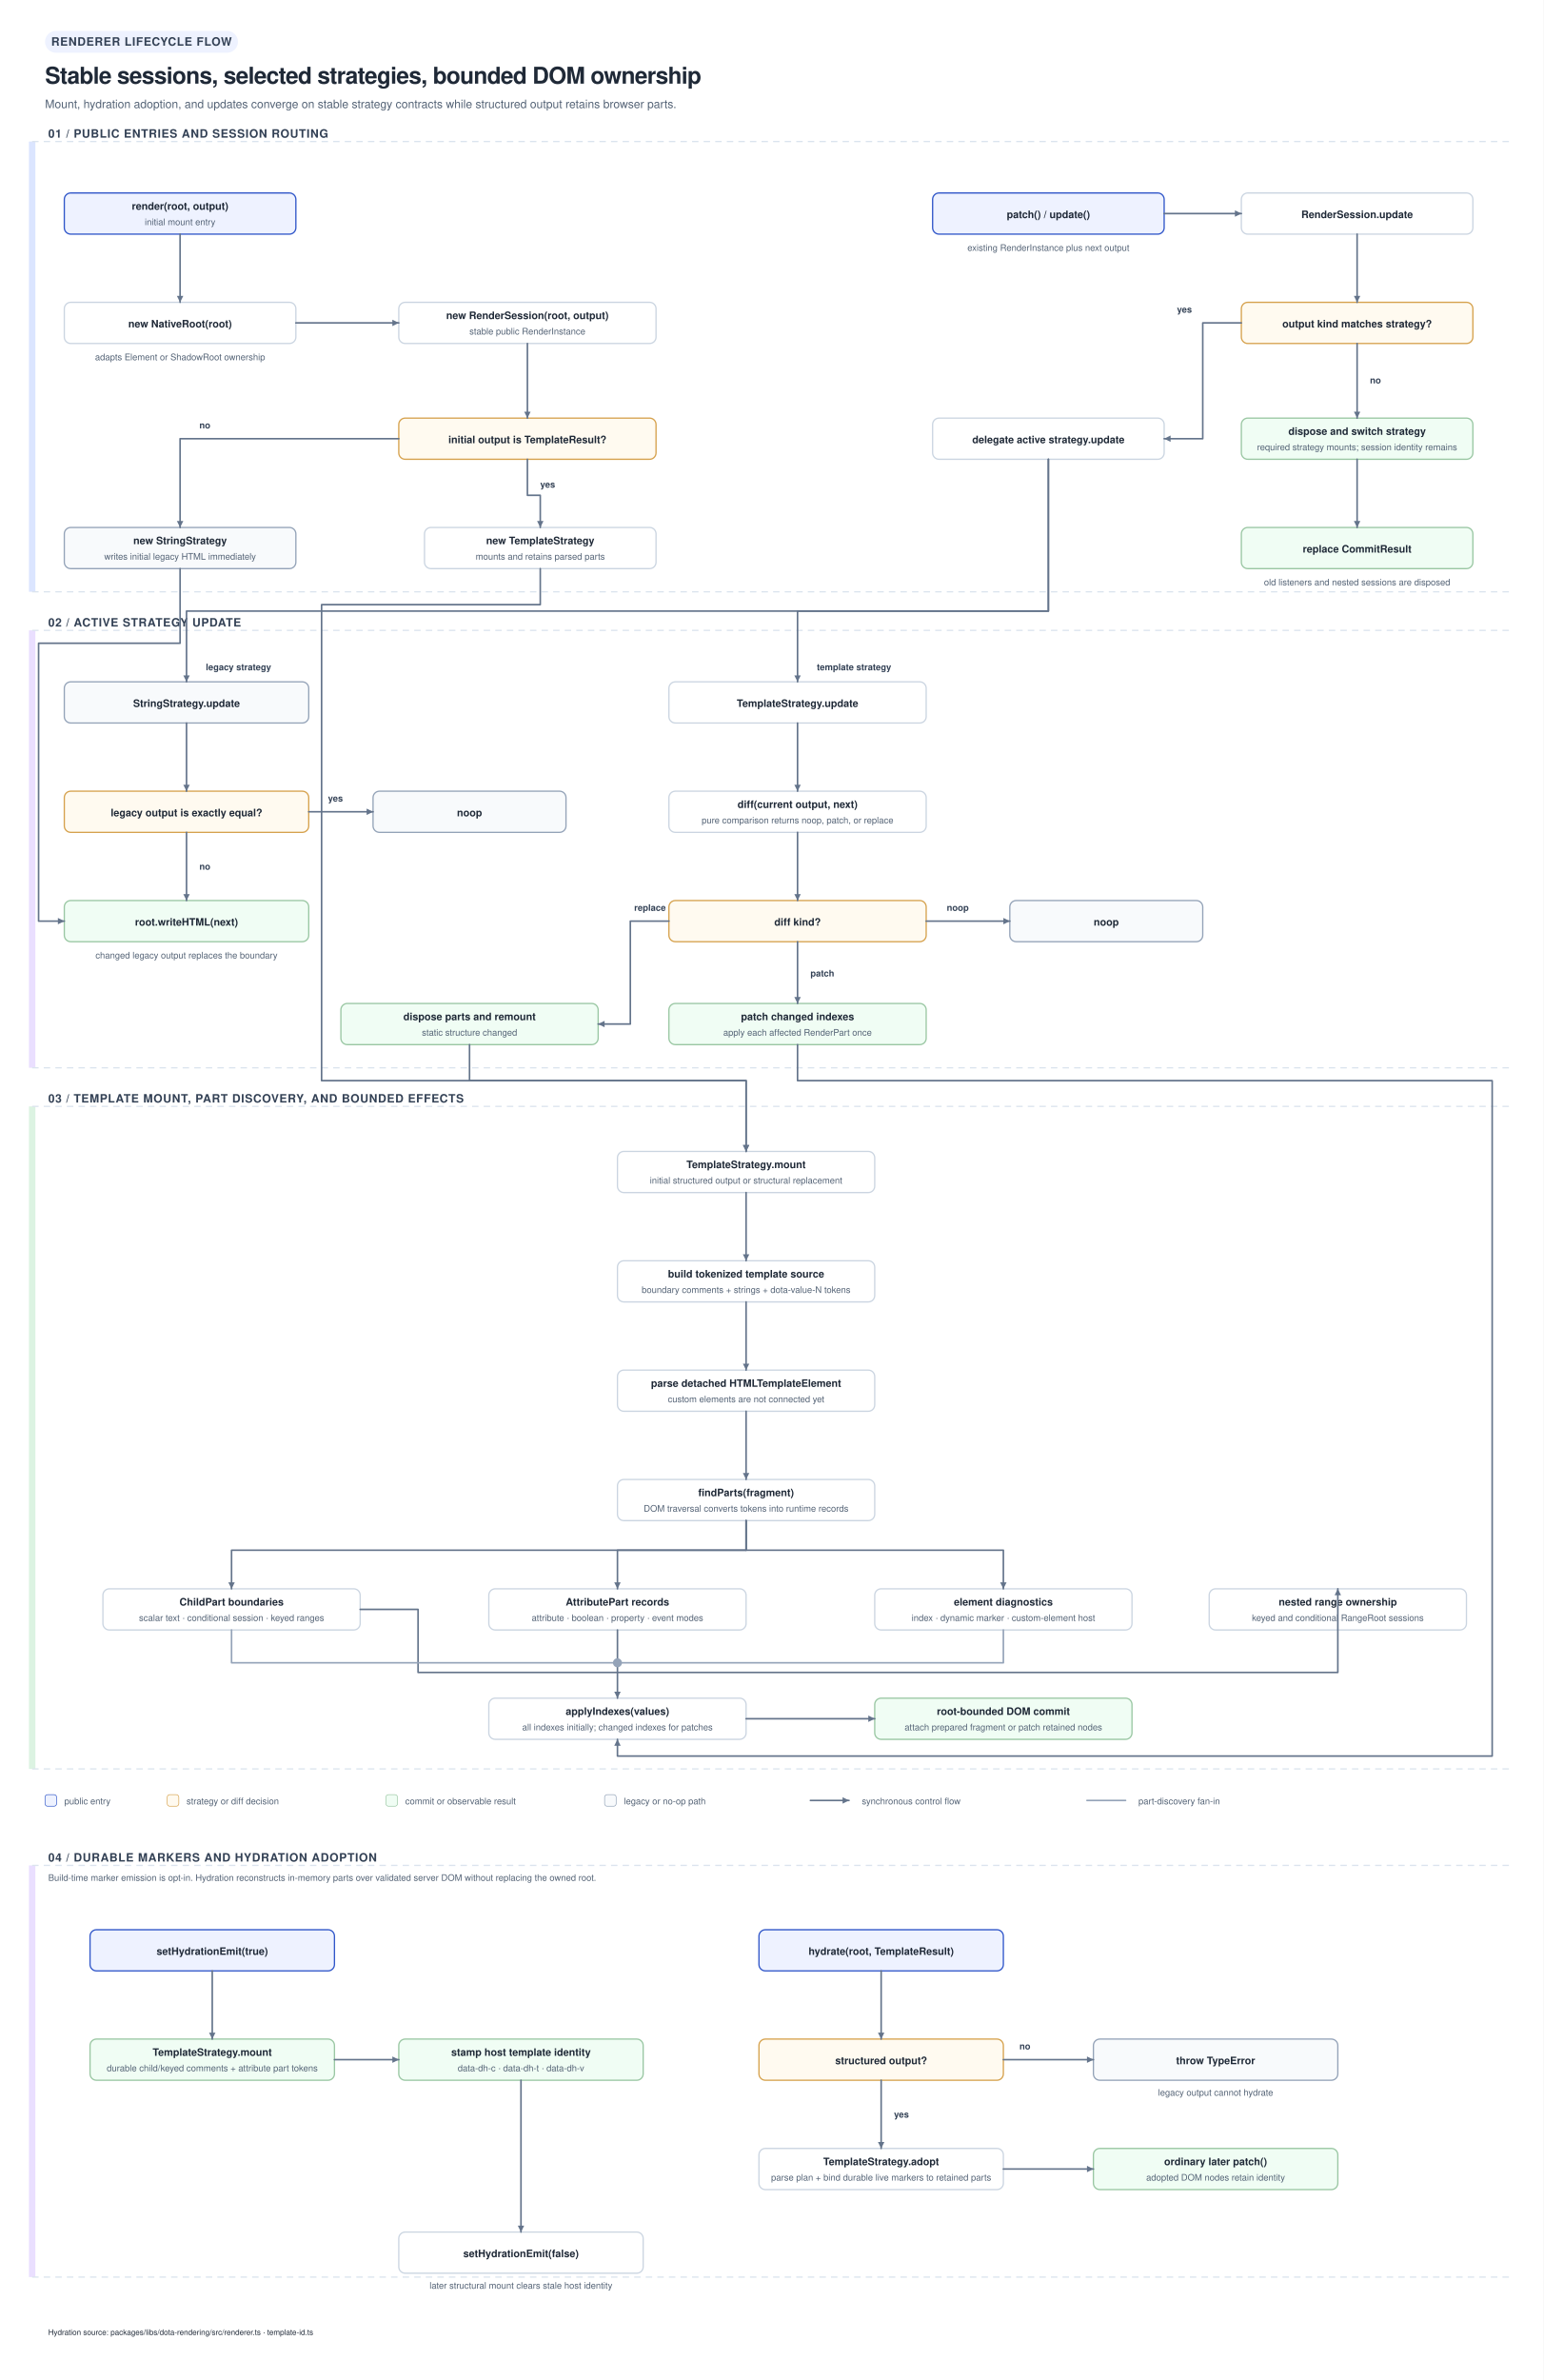
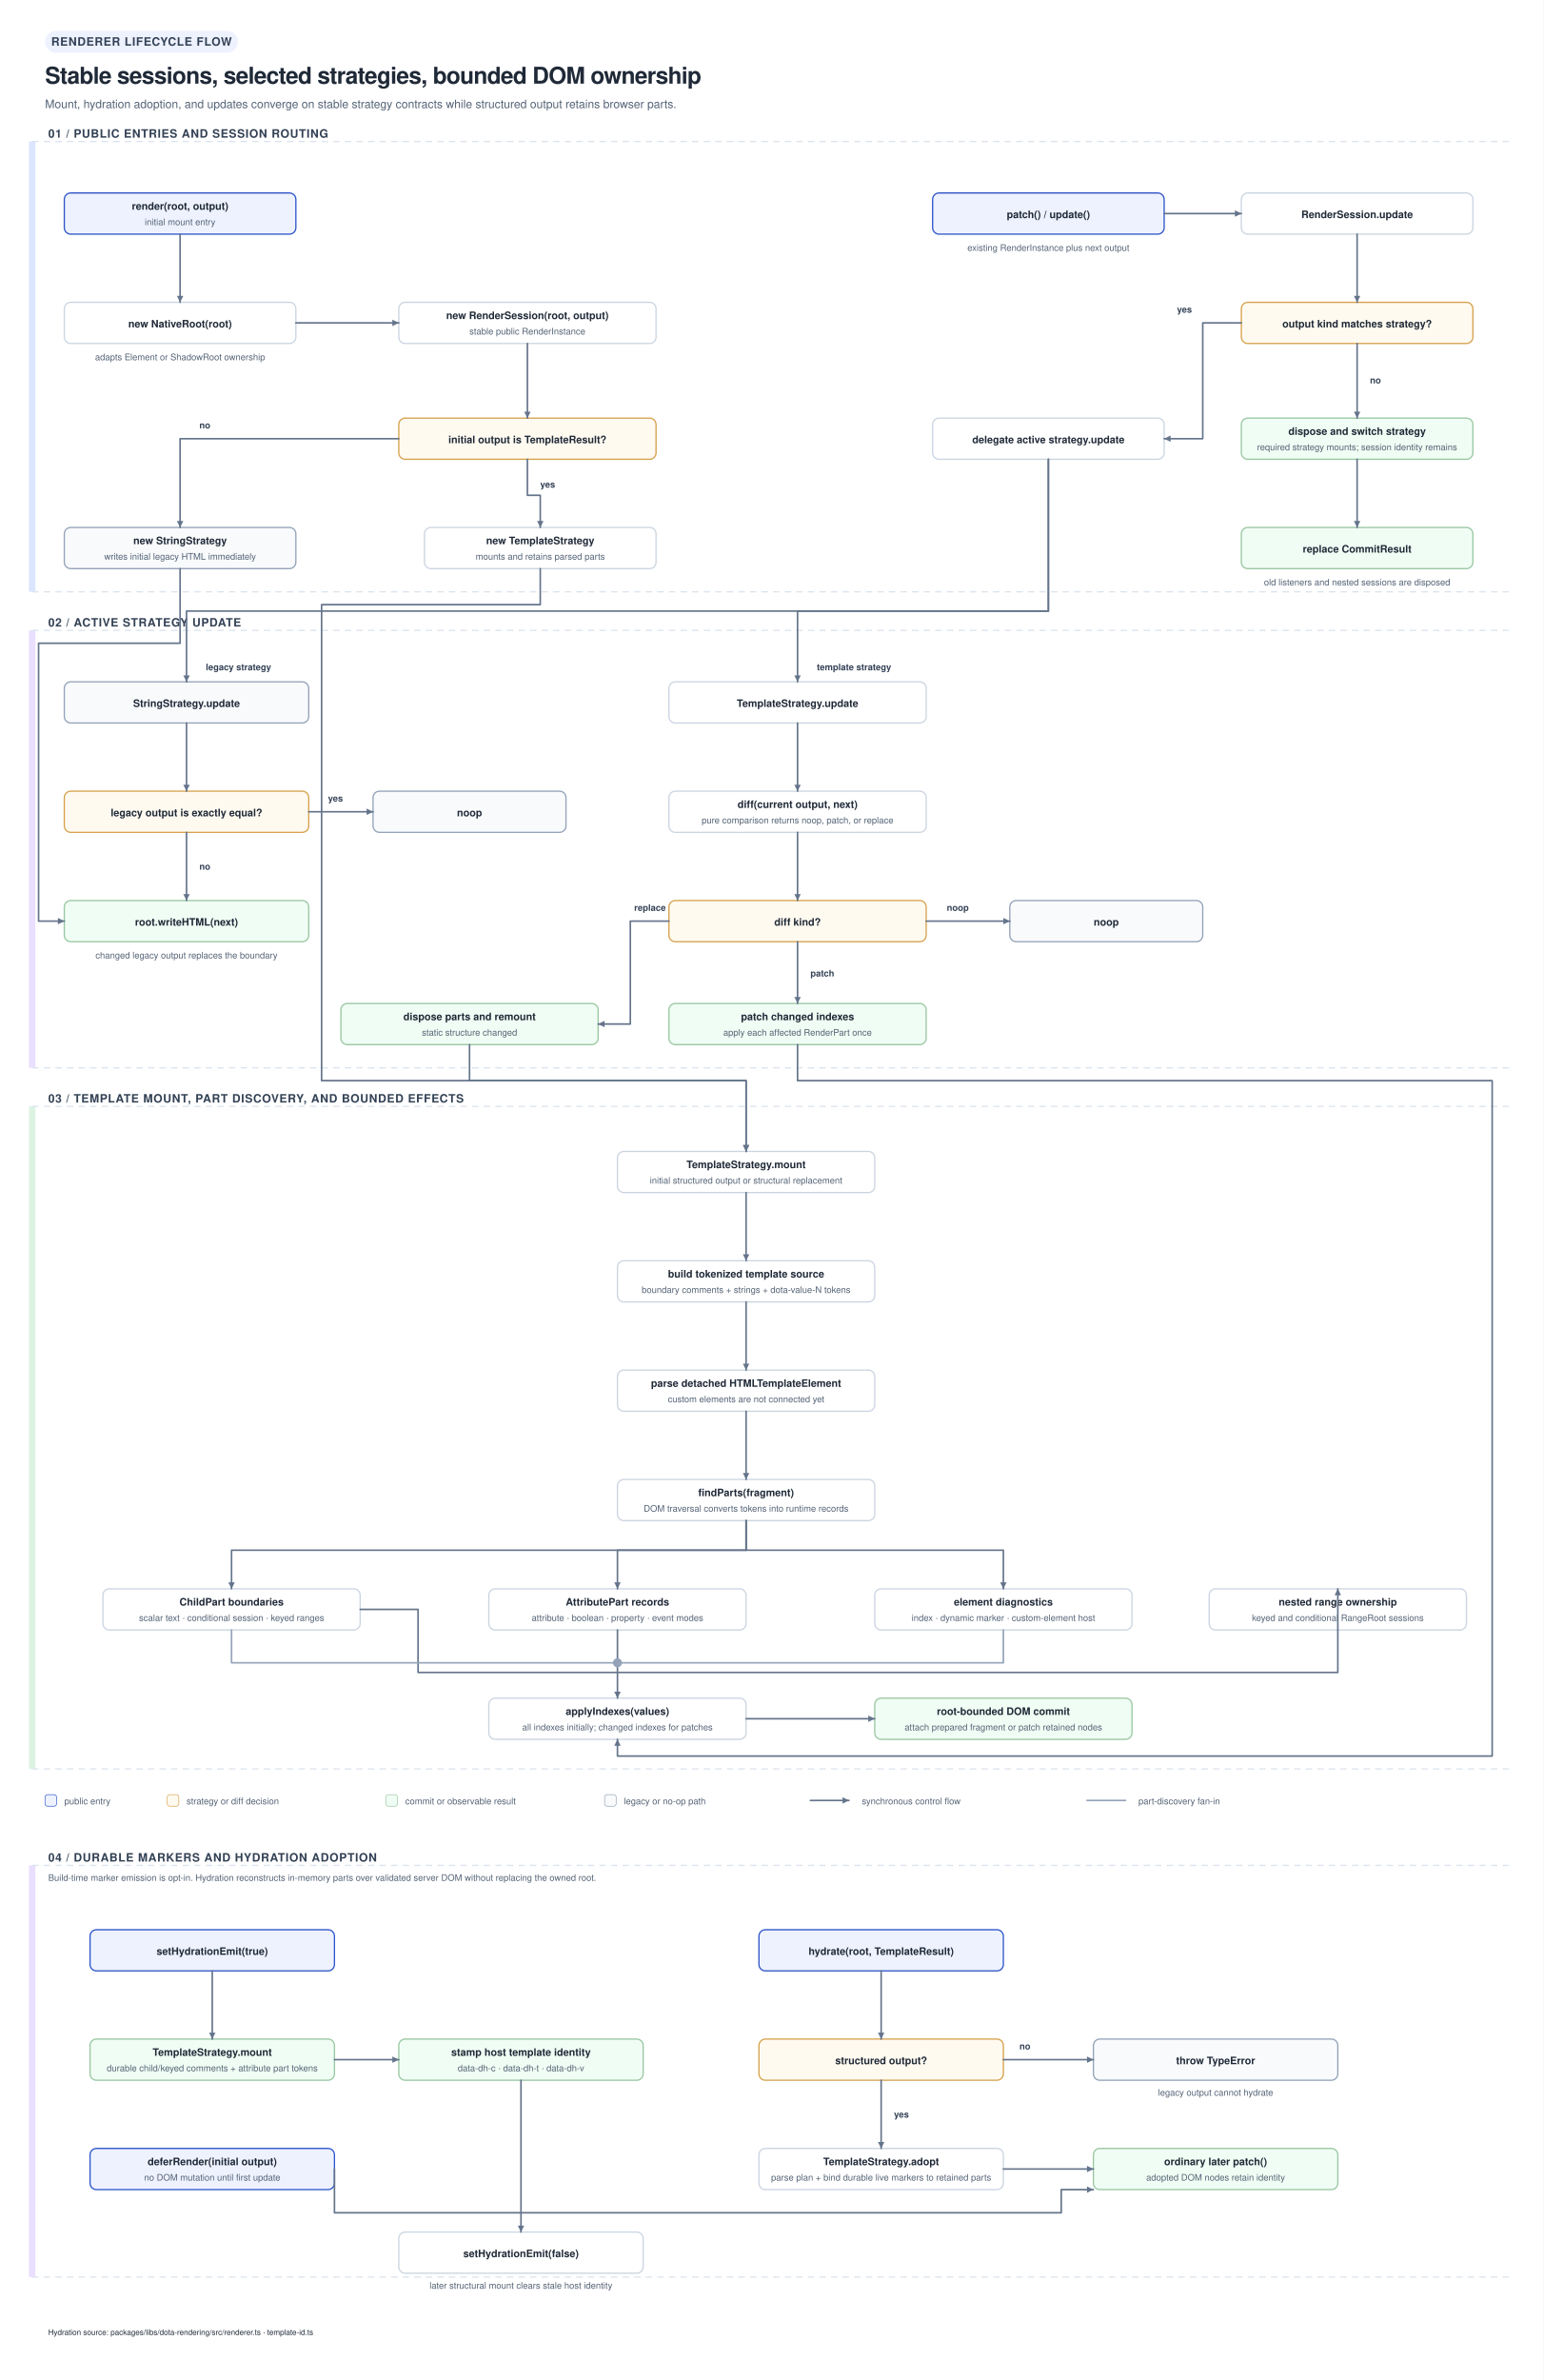
<svg xmlns="http://www.w3.org/2000/svg" viewBox="0 0 2400 3700" width="2400" height="3700" role="img" aria-labelledby="diagram-title diagram-desc">
  <defs>
    <marker id="arrow" viewBox="0 0 10 10" refX="10" refY="5" markerWidth="10" markerHeight="10" orient="auto" markerUnits="userSpaceOnUse">
      <path d="M 0 0 L 10 5 L 0 10 z" fill="#64748b" />
    </marker>
    <style>
      svg { background: #ffffff; text-rendering: geometricPrecision; }
      text { font-family: "DM Sans", "Poppins", Helvetica, Arial, sans-serif; fill: #1f2937; }
      .title { font-size: 36px; font-weight: 700; letter-spacing: -0.025em; }
      .subtitle { font-size: 18px; fill: #526174; }
      .section { font-size: 18px; font-weight: 700; letter-spacing: 0.05em; fill: #334155; }
      .label { font-size: 16px; font-weight: 700; }
      .note { font-size: 14px; fill: #526174; }
      .branch { font-size: 14px; font-weight: 700; fill: #334155; }
      .legend { font-size: 14px; fill: #526174; }
      .card { fill: #ffffff; stroke: #cbd5e1; stroke-width: 2; rx: 10; }
      .entry { fill: #eef2ff; stroke: #3157c9; }
      .decision { fill: #fffaf0; stroke: #d6a24e; }
      .effect { fill: #f0fdf4; stroke: #9ac7a3; }
      .skip { fill: #f8fafc; stroke: #94a3b8; }
      .connector { fill: none; stroke: #64748b; stroke-width: 2.5; stroke-linecap: round; stroke-linejoin: round; marker-end: url(#arrow); }
      .fanin { fill: none; stroke: #94a3b8; stroke-width: 2.5; stroke-linecap: round; stroke-linejoin: round; }
      .group { fill: none; stroke: #dbe4ee; stroke-width: 2; stroke-dasharray: 10 8; }
      .rail-blue { stroke: #dbe5ff; stroke-width: 10; }
      .rail-violet { stroke: #eadfff; stroke-width: 10; }
      .rail-green { stroke: #dcf3e2; stroke-width: 10; }
    </style>
  </defs>
  <rect x="0" y="0" width="2400" height="3700" fill="#ffffff" />
  <rect x="70" y="48" width="300" height="34" rx="17" fill="#eef2ff" />
  <text x="220" y="71" text-anchor="middle" class="section" fill="#3157c9">RENDERER LIFECYCLE FLOW</text>
  <text x="70" y="130" class="title">Stable sessions, selected strategies, bounded DOM ownership</text>
  <text x="70" y="168" class="subtitle">Mount, hydration adoption, and updates converge on stable strategy contracts while structured output retains browser parts.</text>
  <line x1="50" y1="220" x2="50" y2="920" class="rail-blue" />
  <path d="M 50 220 H 2350 M 50 920 H 2350" class="group" />
  <text x="75" y="214" class="section">01 / PUBLIC ENTRIES AND SESSION ROUTING</text>
  <rect x="100" y="300" width="360" height="64" class="card entry" />
  <text x="280" y="326" text-anchor="middle" class="label">render(root, output)</text>
  <text x="280" y="350" text-anchor="middle" class="note">initial mount entry</text>
  <rect x="100" y="470" width="360" height="64" class="card" />
  <text x="280" y="509" text-anchor="middle" class="label">new NativeRoot(root)</text>
  <text x="280" y="560" text-anchor="middle" class="note">adapts Element or ShadowRoot ownership</text>
  <rect x="620" y="470" width="400" height="64" class="card" />
  <text x="820" y="496" text-anchor="middle" class="label">new RenderSession(root, output)</text>
  <text x="820" y="520" text-anchor="middle" class="note">stable public RenderInstance</text>
  <rect x="620" y="650" width="400" height="64" class="card decision" />
  <text x="820" y="689" text-anchor="middle" class="label">initial output is TemplateResult?</text>
  <rect x="100" y="820" width="360" height="64" class="card skip" />
  <text x="280" y="846" text-anchor="middle" class="label">new StringStrategy</text>
  <text x="280" y="870" text-anchor="middle" class="note">writes initial legacy HTML immediately</text>
  <rect x="660" y="820" width="360" height="64" class="card" />
  <text x="840" y="846" text-anchor="middle" class="label">new TemplateStrategy</text>
  <text x="840" y="870" text-anchor="middle" class="note">mounts and retains parsed parts</text>
  <rect x="1450" y="300" width="360" height="64" class="card entry" />
  <text x="1630" y="339" text-anchor="middle" class="label">patch() / update()</text>
  <text x="1630" y="390" text-anchor="middle" class="note">existing RenderInstance plus next output</text>
  <rect x="1930" y="300" width="360" height="64" class="card" />
  <text x="2110" y="339" text-anchor="middle" class="label">RenderSession.update</text>
  <rect x="1930" y="470" width="360" height="64" class="card decision" />
  <text x="2110" y="509" text-anchor="middle" class="label">output kind matches strategy?</text>
  <rect x="1930" y="650" width="360" height="64" class="card effect" />
  <text x="2110" y="676" text-anchor="middle" class="label">dispose and switch strategy</text>
  <text x="2110" y="700" text-anchor="middle" class="note">required strategy mounts; session identity remains</text>
  <rect x="1450" y="650" width="360" height="64" class="card" />
  <text x="1630" y="689" text-anchor="middle" class="label">delegate active strategy.update</text>
  <rect x="1930" y="820" width="360" height="64" class="card effect" />
  <text x="2110" y="859" text-anchor="middle" class="label">replace CommitResult</text>
  <text x="2110" y="910" text-anchor="middle" class="note">old listeners and nested sessions are disposed</text>
  <path d="M 280 364 V 470" class="connector" />
  <path d="M 460 502 H 620" class="connector" />
  <path d="M 820 534 V 650" class="connector" />
  <path d="M 620 682 H 280 V 820" class="connector" />
  <text x="310" y="666" class="branch">no</text>
  <path d="M 820 714 V 770 H 840 V 820" class="connector" />
  <text x="840" y="758" class="branch">yes</text>
  <path d="M 1810 332 H 1930" class="connector" />
  <path d="M 2110 364 V 470" class="connector" />
  <path d="M 2110 534 V 650" class="connector" />
  <text x="2130" y="596" class="branch">no</text>
  <path d="M 1930 502 H 1870 V 682 H 1810" class="connector" />
  <text x="1830" y="486" class="branch">yes</text>
  <path d="M 2110 714 V 820" class="connector" />
  <line x1="50" y1="980" x2="50" y2="1660" class="rail-violet" />
  <path d="M 50 980 H 2350 M 50 1660 H 2350" class="group" />
  <text x="75" y="974" class="section">02 / ACTIVE STRATEGY UPDATE</text>
  <rect x="100" y="1060" width="380" height="64" class="card skip" />
  <text x="290" y="1099" text-anchor="middle" class="label">StringStrategy.update</text>
  <rect x="100" y="1230" width="380" height="64" class="card decision" />
  <text x="290" y="1269" text-anchor="middle" class="label">legacy output is exactly equal?</text>
  <rect x="580" y="1230" width="300" height="64" class="card skip" />
  <text x="730" y="1269" text-anchor="middle" class="label">noop</text>
  <rect x="100" y="1400" width="380" height="64" class="card effect" />
  <text x="290" y="1439" text-anchor="middle" class="label">root.writeHTML(next)</text>
  <text x="290" y="1490" text-anchor="middle" class="note">changed legacy output replaces the boundary</text>
  <rect x="1040" y="1060" width="400" height="64" class="card" />
  <text x="1240" y="1099" text-anchor="middle" class="label">TemplateStrategy.update</text>
  <rect x="1040" y="1230" width="400" height="64" class="card" />
  <text x="1240" y="1256" text-anchor="middle" class="label">diff(current output, next)</text>
  <text x="1240" y="1280" text-anchor="middle" class="note">pure comparison returns noop, patch, or replace</text>
  <rect x="1040" y="1400" width="400" height="64" class="card decision" />
  <text x="1240" y="1439" text-anchor="middle" class="label">diff kind?</text>
  <rect x="1570" y="1400" width="300" height="64" class="card skip" />
  <text x="1720" y="1439" text-anchor="middle" class="label">noop</text>
  <rect x="1040" y="1560" width="400" height="64" class="card effect" />
  <text x="1240" y="1586" text-anchor="middle" class="label">patch changed indexes</text>
  <text x="1240" y="1610" text-anchor="middle" class="note">apply each affected RenderPart once</text>
  <rect x="530" y="1560" width="400" height="64" class="card effect" />
  <text x="730" y="1586" text-anchor="middle" class="label">dispose parts and remount</text>
  <text x="730" y="1610" text-anchor="middle" class="note">static structure changed</text>
  <path d="M 1630 714 V 950 H 290 V 1060" class="connector" />
  <text x="320" y="1042" class="branch">legacy strategy</text>
  <path d="M 1630 714 V 950 H 1240 V 1060" class="connector" />
  <text x="1270" y="1042" class="branch">template strategy</text>
  <path d="M 290 1124 V 1230" class="connector" />
  <path d="M 480 1262 H 580" class="connector" />
  <text x="510" y="1246" class="branch">yes</text>
  <path d="M 290 1294 V 1400" class="connector" />
  <text x="310" y="1352" class="branch">no</text>
  <path d="M 1240 1124 V 1230" class="connector" />
  <path d="M 1240 1294 V 1400" class="connector" />
  <path d="M 1440 1432 H 1570" class="connector" />
  <text x="1472" y="1416" class="branch">noop</text>
  <path d="M 1240 1464 V 1560" class="connector" />
  <text x="1260" y="1518" class="branch">patch</text>
  <path d="M 1040 1432 H 980 V 1592 H 930" class="connector" />
  <text x="986" y="1416" class="branch">replace</text>
  <path d="M 280 884 V 1000 H 60 V 1432 H 100" class="connector" />
  <line x1="50" y1="1720" x2="50" y2="2750" class="rail-green" />
  <path d="M 50 1720 H 2350 M 50 2750 H 2350" class="group" />
  <text x="75" y="1714" class="section">03 / TEMPLATE MOUNT, PART DISCOVERY, AND BOUNDED EFFECTS</text>
  <rect x="960" y="1790" width="400" height="64" class="card" />
  <text x="1160" y="1816" text-anchor="middle" class="label">TemplateStrategy.mount</text>
  <text x="1160" y="1840" text-anchor="middle" class="note">initial structured output or structural replacement</text>
  <rect x="960" y="1960" width="400" height="64" class="card" />
  <text x="1160" y="1986" text-anchor="middle" class="label">build tokenized template source</text>
  <text x="1160" y="2010" text-anchor="middle" class="note">boundary comments + strings + dota-value-N tokens</text>
  <rect x="960" y="2130" width="400" height="64" class="card" />
  <text x="1160" y="2156" text-anchor="middle" class="label">parse detached HTMLTemplateElement</text>
  <text x="1160" y="2180" text-anchor="middle" class="note">custom elements are not connected yet</text>
  <rect x="960" y="2300" width="400" height="64" class="card" />
  <text x="1160" y="2326" text-anchor="middle" class="label">findParts(fragment)</text>
  <text x="1160" y="2350" text-anchor="middle" class="note">DOM traversal converts tokens into runtime records</text>
  <rect x="160" y="2470" width="400" height="64" class="card" />
  <text x="360" y="2496" text-anchor="middle" class="label">ChildPart boundaries</text>
  <text x="360" y="2520" text-anchor="middle" class="note">scalar text · conditional session · keyed ranges</text>
  <rect x="760" y="2470" width="400" height="64" class="card" />
  <text x="960" y="2496" text-anchor="middle" class="label">AttributePart records</text>
  <text x="960" y="2520" text-anchor="middle" class="note">attribute · boolean · property · event modes</text>
  <rect x="1360" y="2470" width="400" height="64" class="card" />
  <text x="1560" y="2496" text-anchor="middle" class="label">element diagnostics</text>
  <text x="1560" y="2520" text-anchor="middle" class="note">index · dynamic marker · custom-element host</text>
  <rect x="1880" y="2470" width="400" height="64" class="card" />
  <text x="2080" y="2496" text-anchor="middle" class="label">nested range ownership</text>
  <text x="2080" y="2520" text-anchor="middle" class="note">keyed and conditional RangeRoot sessions</text>
  <rect x="760" y="2640" width="400" height="64" class="card" />
  <text x="960" y="2666" text-anchor="middle" class="label">applyIndexes(values)</text>
  <text x="960" y="2690" text-anchor="middle" class="note">all indexes initially; changed indexes for patches</text>
  <rect x="1360" y="2640" width="400" height="64" class="card effect" />
  <text x="1560" y="2666" text-anchor="middle" class="label">root-bounded DOM commit</text>
  <text x="1560" y="2690" text-anchor="middle" class="note">attach prepared fragment or patch retained nodes</text>
  <path d="M 840 884 V 940 H 500 V 1680 H 1160 V 1790" class="connector" />
  <path d="M 730 1624 V 1680 H 1160 V 1790" class="connector" />
  <path d="M 1160 1854 V 1960" class="connector" />
  <path d="M 1160 2024 V 2130" class="connector" />
  <path d="M 1160 2194 V 2300" class="connector" />
  <path d="M 1160 2364 V 2410 H 360 V 2470" class="connector" />
  <path d="M 1160 2364 V 2410 H 960 V 2470" class="connector" />
  <path d="M 1160 2364 V 2410 H 1560 V 2470" class="connector" />
  <path d="M 560 2502 H 650 V 2600 H 2080 V 2470" class="connector" />
  <path d="M 360 2534 V 2585 H 960" class="fanin" />
  <path d="M 960 2534 V 2640" class="connector" />
  <path d="M 1560 2534 V 2585 H 960" class="fanin" />
  <circle cx="960" cy="2585" r="7" fill="#94a3b8" />
  <path d="M 1240 1624 V 1680 H 2320 V 2730 H 960 V 2704" class="connector" />
  <path d="M 1160 2672 H 1360" class="connector" />
  <rect x="70" y="2790" width="18" height="18" rx="4" class="entry" />
  <text x="100" y="2805" class="legend">public entry</text>
  <rect x="260" y="2790" width="18" height="18" rx="4" class="decision" />
  <text x="290" y="2805" class="legend">strategy or diff decision</text>
  <rect x="600" y="2790" width="18" height="18" rx="4" class="effect" />
  <text x="630" y="2805" class="legend">commit or observable result</text>
  <rect x="940" y="2790" width="18" height="18" rx="4" class="skip" />
  <text x="970" y="2805" class="legend">legacy or no-op path</text>
  <path d="M 1260 2799 H 1320" class="connector" />
  <text x="1340" y="2805" class="legend">synchronous control flow</text>
  <path d="M 1690 2799 H 1750" class="fanin" />
  <text x="1770" y="2805" class="legend">part-discovery fan-in</text>
  <line x1="50" y1="2900" x2="50" y2="3540" class="rail-violet" />
  <path d="M 50 2900 H 2350 M 50 3540 H 2350" class="group" />
  <text x="75" y="2894" class="section">04 / DURABLE MARKERS AND HYDRATION ADOPTION</text>
  <text x="75" y="2924" class="note">Build-time marker emission is opt-in. Hydration reconstructs in-memory parts over validated server DOM without replacing the owned root.</text>
+   <rect x="140" y="3340" width="380" height="64" class="card entry" />
+   <text x="330" y="3366" text-anchor="middle" class="label">deferRender(initial output)</text>
+   <text x="330" y="3390" text-anchor="middle" class="note">no DOM mutation until first update</text>
+   <path d="M 520 3372 V 3440 H 1650 V 3404 H 1700" class="connector" />
  <rect x="140" y="3000" width="380" height="64" class="card entry" />
  <text x="330" y="3039" text-anchor="middle" class="label">setHydrationEmit(true)</text>
  <rect x="140" y="3170" width="380" height="64" class="card effect" />
  <text x="330" y="3196" text-anchor="middle" class="label">TemplateStrategy.mount</text>
  <text x="330" y="3220" text-anchor="middle" class="note">durable child/keyed comments + attribute part tokens</text>
  <rect x="620" y="3170" width="380" height="64" class="card effect" />
  <text x="810" y="3196" text-anchor="middle" class="label">stamp host template identity</text>
  <text x="810" y="3220" text-anchor="middle" class="note">data-dh-c · data-dh-t · data-dh-v</text>
  <rect x="1180" y="3000" width="380" height="64" class="card entry" />
  <text x="1370" y="3039" text-anchor="middle" class="label">hydrate(root, TemplateResult)</text>
  <rect x="1180" y="3170" width="380" height="64" class="card decision" />
  <text x="1370" y="3209" text-anchor="middle" class="label">structured output?</text>
  <rect x="1180" y="3340" width="380" height="64" class="card" />
  <text x="1370" y="3366" text-anchor="middle" class="label">TemplateStrategy.adopt</text>
  <text x="1370" y="3390" text-anchor="middle" class="note">parse plan + bind durable live markers to retained parts</text>
  <rect x="1700" y="3170" width="380" height="64" class="card skip" />
  <text x="1890" y="3209" text-anchor="middle" class="label">throw TypeError</text>
  <text x="1890" y="3258" text-anchor="middle" class="note">legacy output cannot hydrate</text>
  <rect x="1700" y="3340" width="380" height="64" class="card effect" />
  <text x="1890" y="3366" text-anchor="middle" class="label">ordinary later patch()</text>
  <text x="1890" y="3390" text-anchor="middle" class="note">adopted DOM nodes retain identity</text>
  <rect x="620" y="3470" width="380" height="64" class="card" />
  <text x="810" y="3509" text-anchor="middle" class="label">setHydrationEmit(false)</text>
  <text x="810" y="3558" text-anchor="middle" class="note">later structural mount clears stale host identity</text>
  <path d="M 330 3064 V 3170" class="connector" />
  <path d="M 520 3202 H 620" class="connector" />
  <path d="M 1370 3064 V 3170" class="connector" />
  <path d="M 1560 3202 H 1700" class="connector" />
  <text x="1585" y="3186" class="branch">no</text>
  <path d="M 1370 3234 V 3340" class="connector" />
  <text x="1390" y="3292" class="branch">yes</text>
  <path d="M 1560 3372 H 1700" class="connector" />
  <path d="M 810 3234 V 3470" class="connector" />
  <text x="75" y="3630" class="source">Hydration source: packages/libs/dota-rendering/src/renderer.ts · template-id.ts</text>
</svg>
